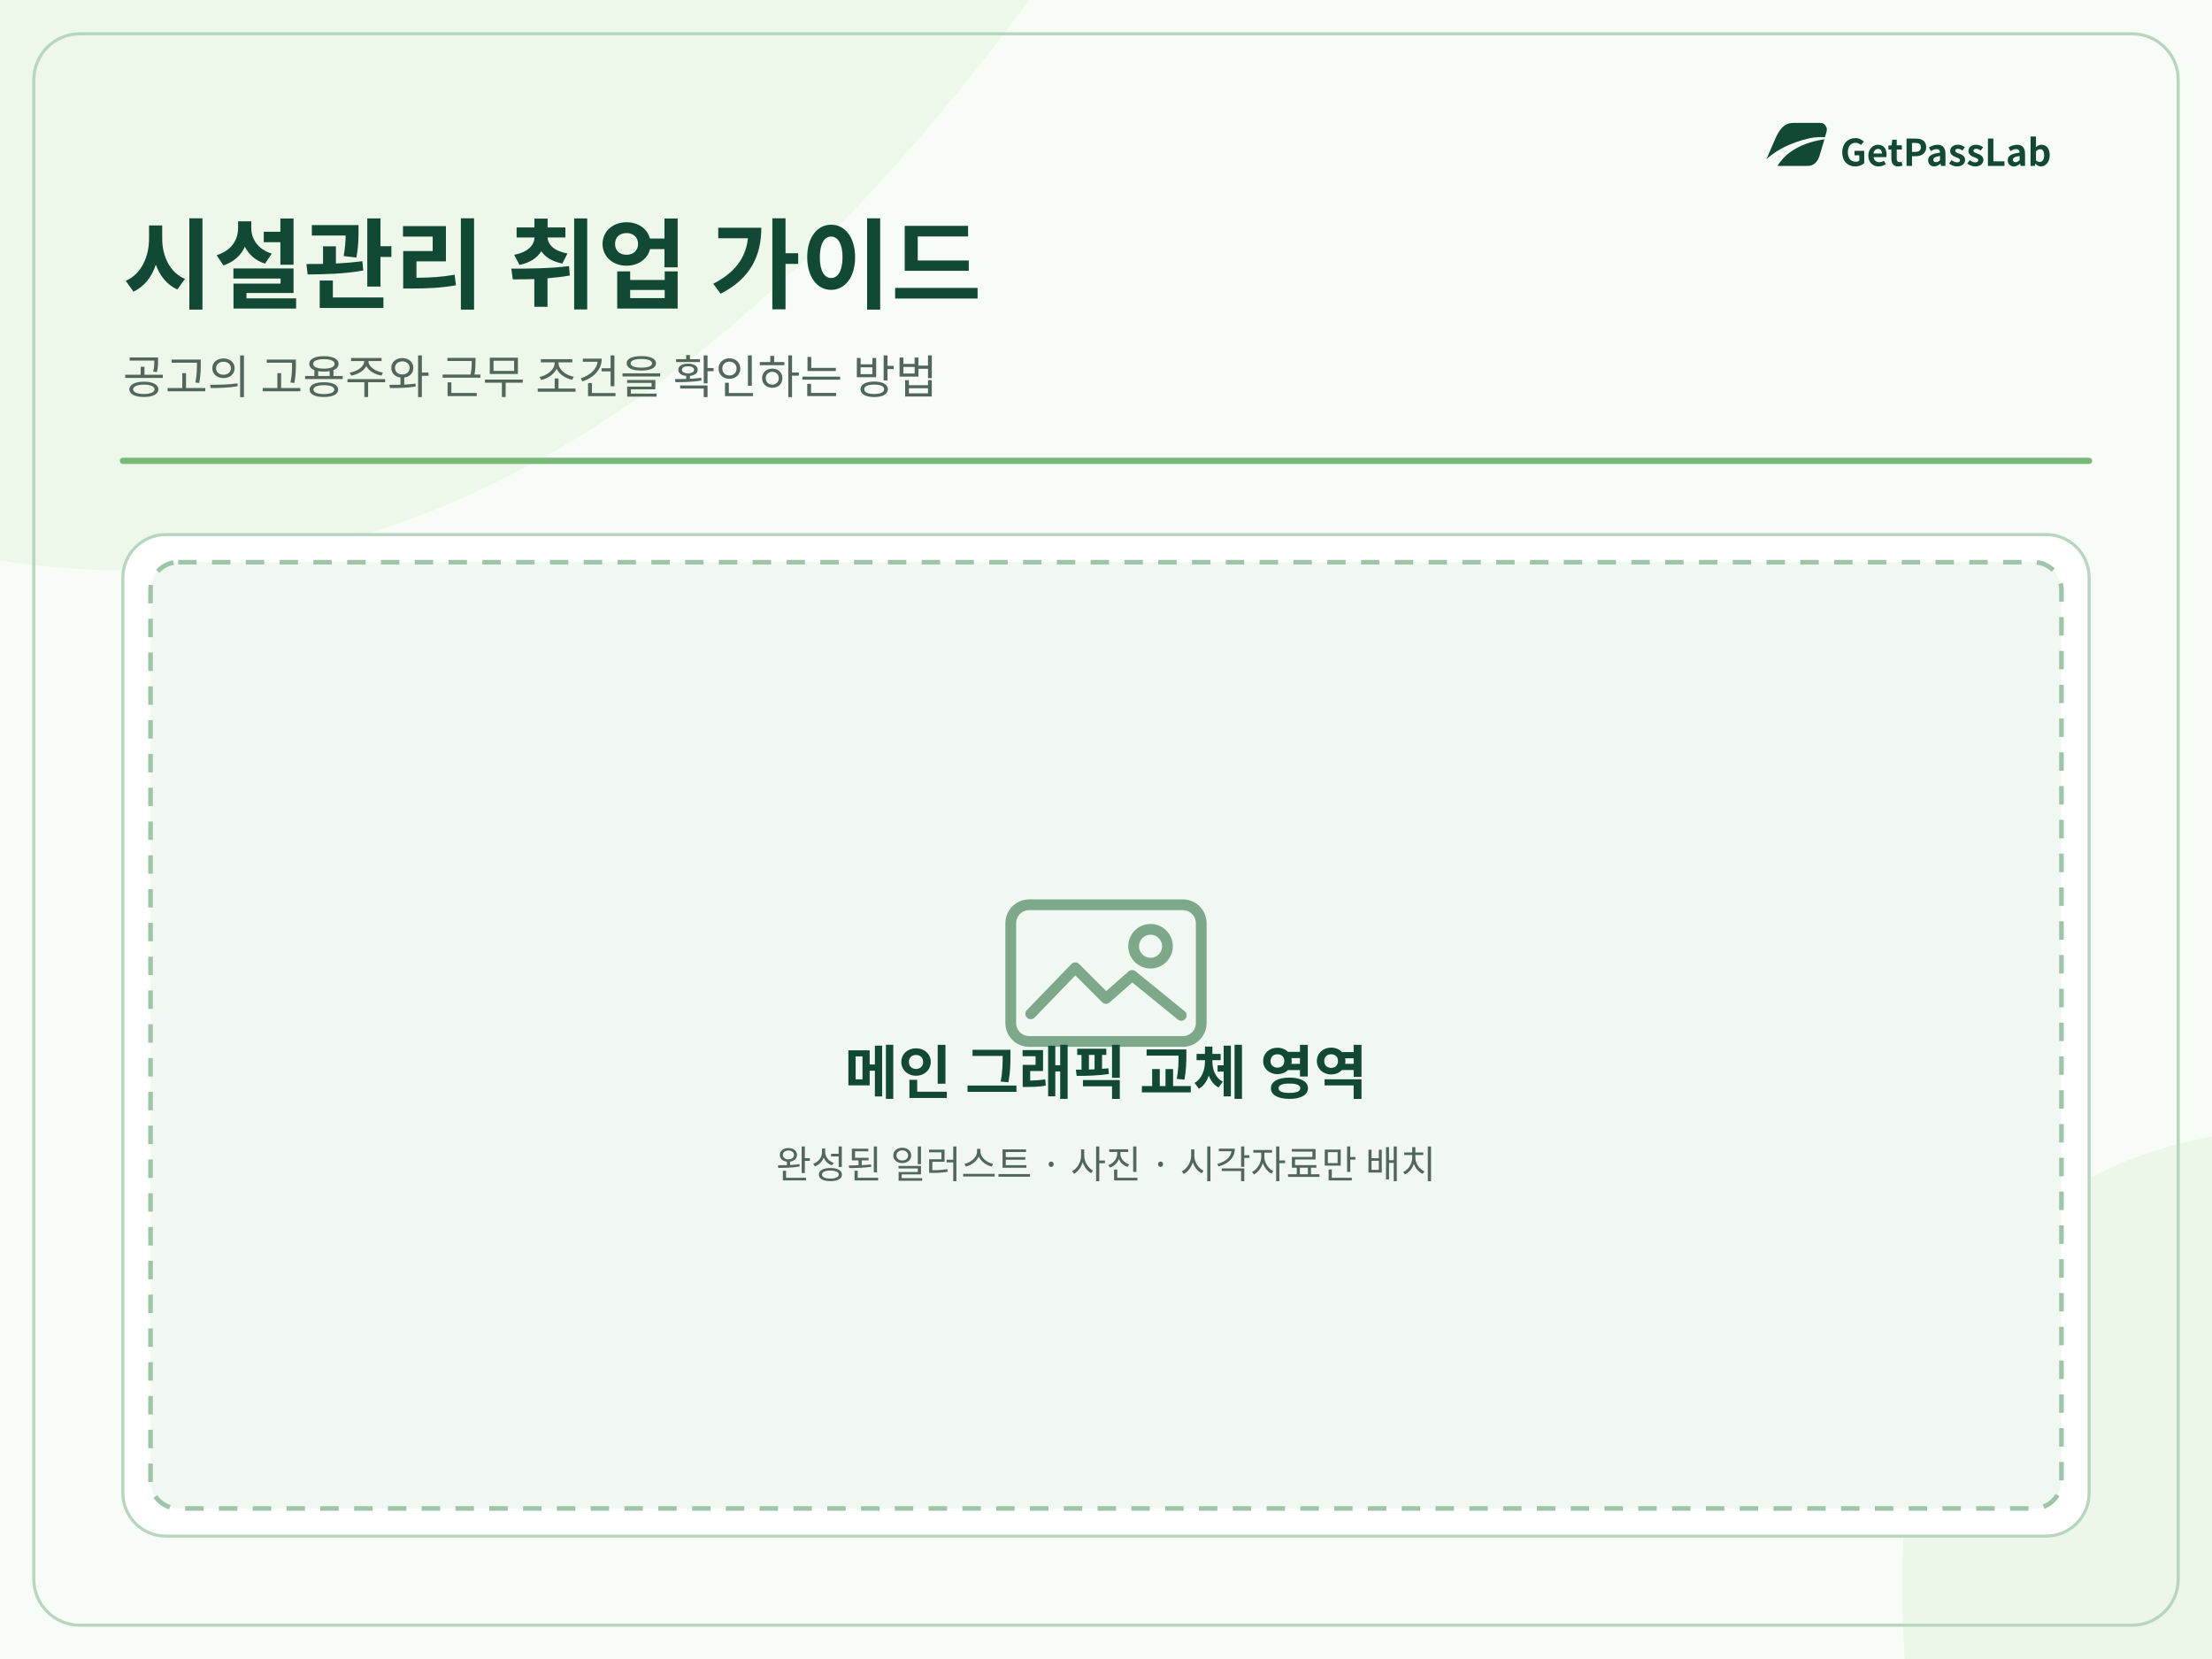
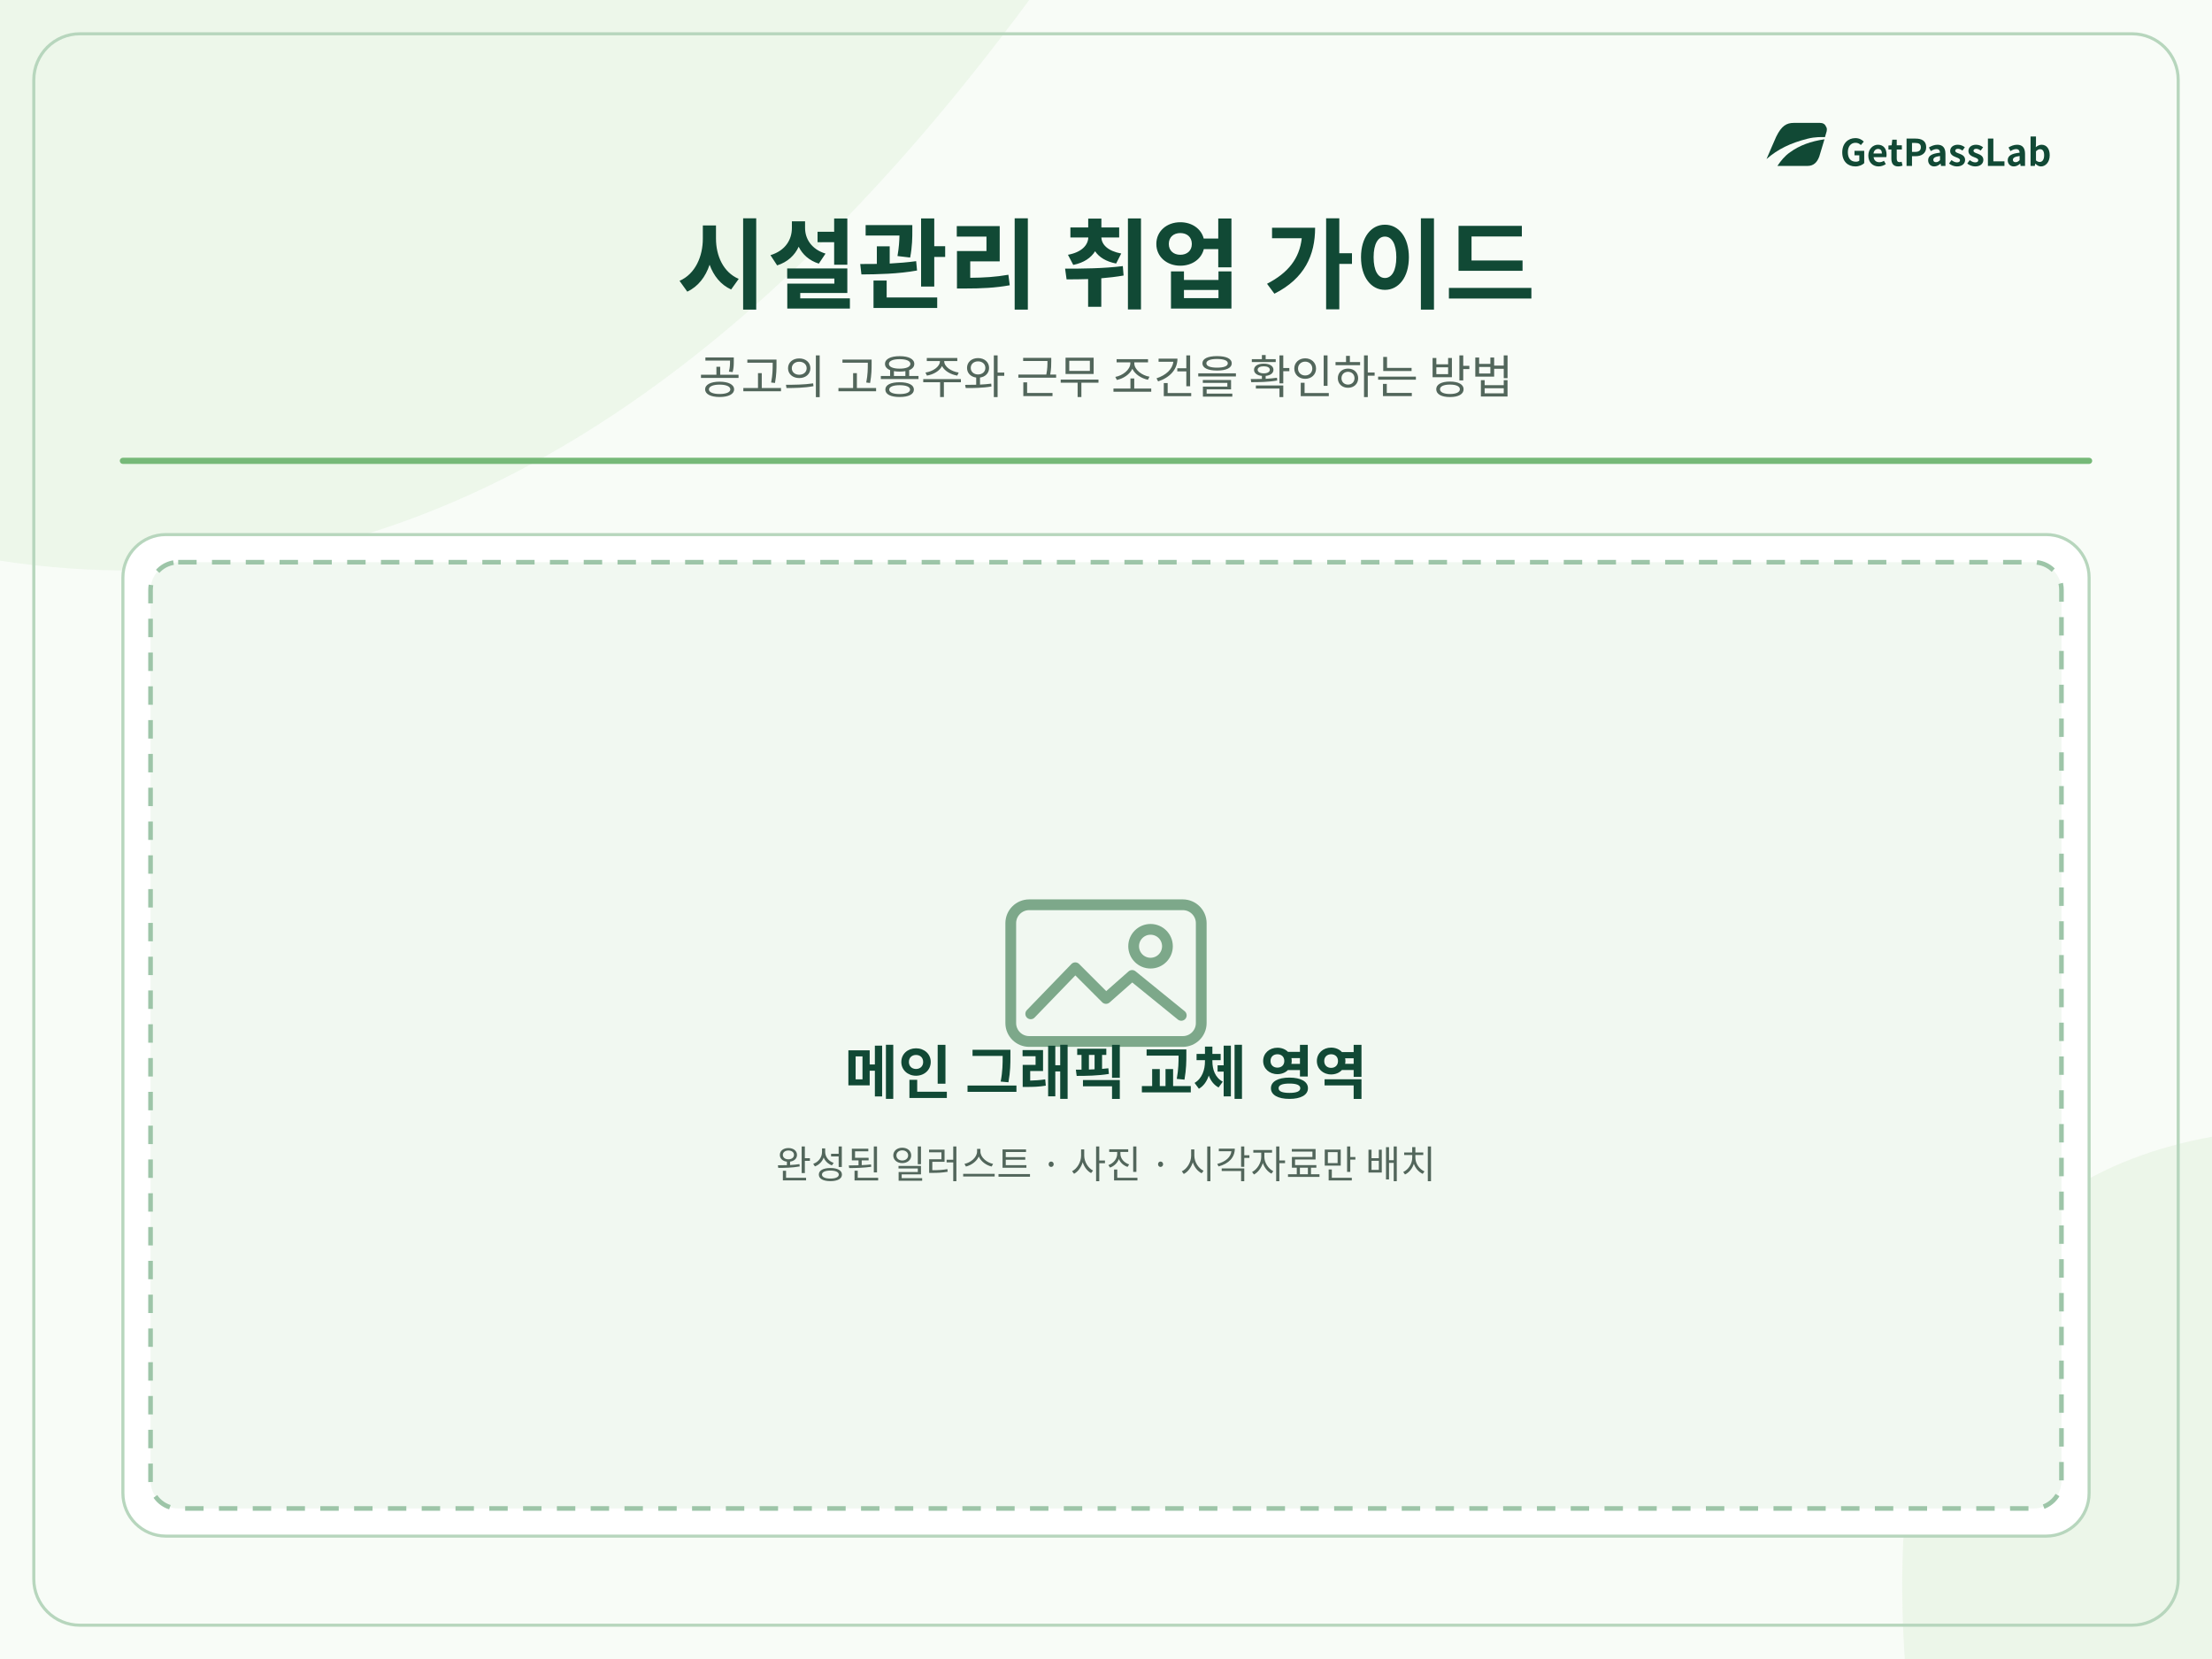
<svg xmlns="http://www.w3.org/2000/svg" width="1440" height="1080" viewBox="0 0 1440 1080" role="img" aria-label="시설관리 취업 가이드">
  <defs>
    <clipPath id="graphic-safe-clip">
      <rect x="98" y="366" width="1244" height="616" rx="18" />
    </clipPath>
  </defs>
  <rect x="0" y="0" width="1440" height="1080" rx="0" fill="#F8FCF7" stroke="none" stroke-width="2" />
  <path d="M0 365Q360 420 670 0H0Z" fill="#E9F5E6" opacity=".75" />
  <path d="M1440 740Q1220 780 1240 1080H1440Z" fill="#E5F1E0" opacity=".6" />
  <rect x="22" y="22" width="1396" height="1036" rx="30" fill="none" stroke="#B7D6BD" stroke-width="2" />
  <g font-family="Noto Sans CJK KR,NanumSquare,Noto Sans KR,Apple SD Gothic Neo,Malgun Gothic,sans-serif">
    <g id="brand-fixed">
      <g id="gpl-brand" transform="translate(1150 80)">
        <g transform="scale(.109)">
          <path fill="#114935" d="M355 22C349 6 335 0 319 0H163C120 0 90 17 58 82C40 122 22 165 0 216C68 156 145 120 243 95C293 82 333 85 349 85L359 51C362 37 360 28 355 22Z" />
          <path fill="#114935" d="M346 98C264 110 198 134 141 175C108 198 86 226 65 257H245C281 257 302 236 315 201L346 98Z" />
        </g>
        <text x="48" y="28" font-size="24" font-weight="600" fill="#114935">GetPassLab</text>
      </g>
    </g>
    <g id="header-fixed">
-       <text x="80" y="140" fill="#114935" font-size="64" font-weight="700" text-anchor="start" dominant-baseline="hanging">
-         <tspan x="80" dy="0">시설관리 취업 가이드</tspan>
+       <text x="720" y="140" fill="#114935" font-size="64" font-weight="700" text-anchor="middle" dominant-baseline="hanging">
+         <tspan x="720" dy="0">시설관리 취업 가이드</tspan>
      </text>
-       <text x="80" y="230" fill="#52665B" font-size="30" font-weight="400" text-anchor="start" dominant-baseline="hanging">
-         <tspan x="80" dy="0">공고의 고용주와 근무 조건을 확인하는 방법</tspan>
+       <text x="720" y="230" fill="#52665B" font-size="30" font-weight="400" text-anchor="middle" dominant-baseline="hanging">
+         <tspan x="720" dy="0">공고의 고용주와 근무 조건을 확인하는 방법</tspan>
      </text>
      <path d="M80 300H1360" stroke="#76B978" stroke-width="4" stroke-linecap="round" />
    </g>
    <g id="graphic-safe-area" data-x="98" data-y="366" data-width="1244" data-height="616">
      <rect x="80" y="348" width="1280" height="652" rx="28" fill="#FFFFFF" stroke="#B7D6BD" stroke-width="2" />
      <g id="graphic-preview-placeholder">
        <rect x="98" y="366" width="1244" height="616" rx="18" fill="#F1F8F1" stroke="#9DC5A8" stroke-width="3" stroke-dasharray="12 10" />
        <g transform="translate(658 589)" fill="none" stroke="#7DA88A" stroke-width="7" stroke-linecap="round" stroke-linejoin="round">
          <rect width="124" height="89" rx="12" />
          <circle cx="91" cy="27" r="11" />
          <path d="M13 71l29-30 20 20 17-15 32 26" />
        </g>
        <text x="720" y="712" text-anchor="middle" font-size="38" font-weight="700" fill="#114935">메인 그래픽 교체 영역</text>
        <text x="720" y="767" text-anchor="middle" font-size="25" fill="#52665B">완성된 일러스트 · 사진 · 시각자료만 배치</text>
      </g>
    </g>
  </g>
</svg>
